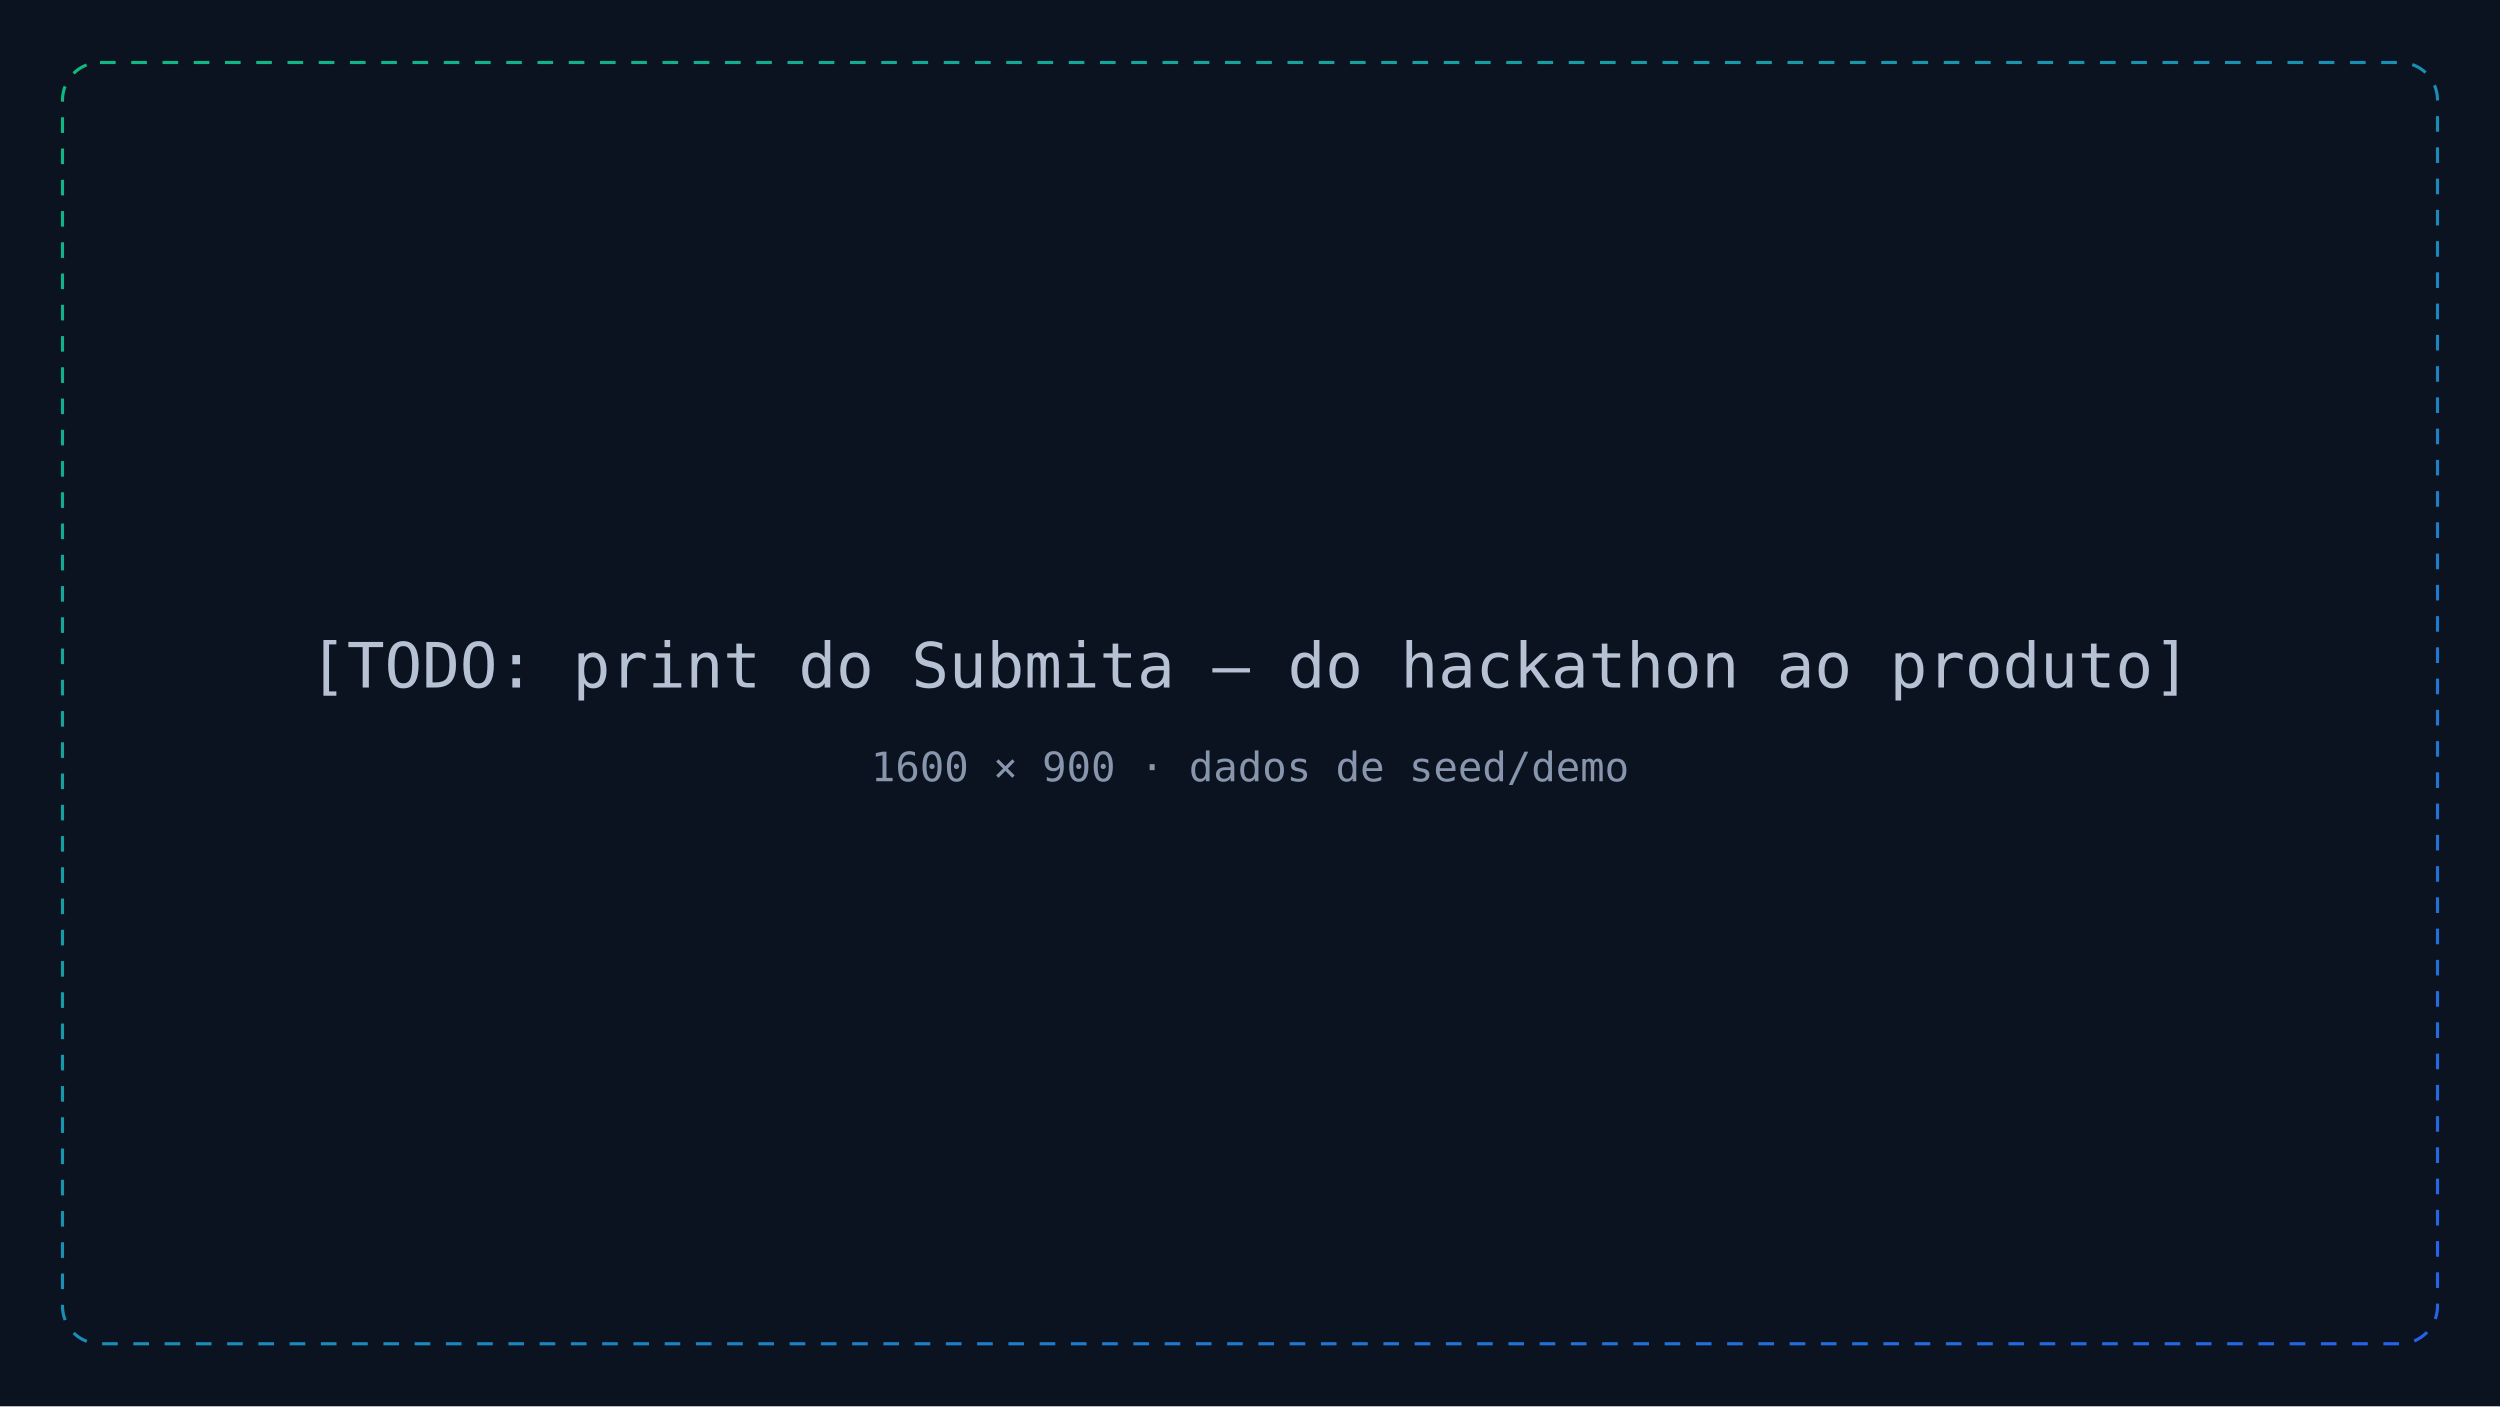
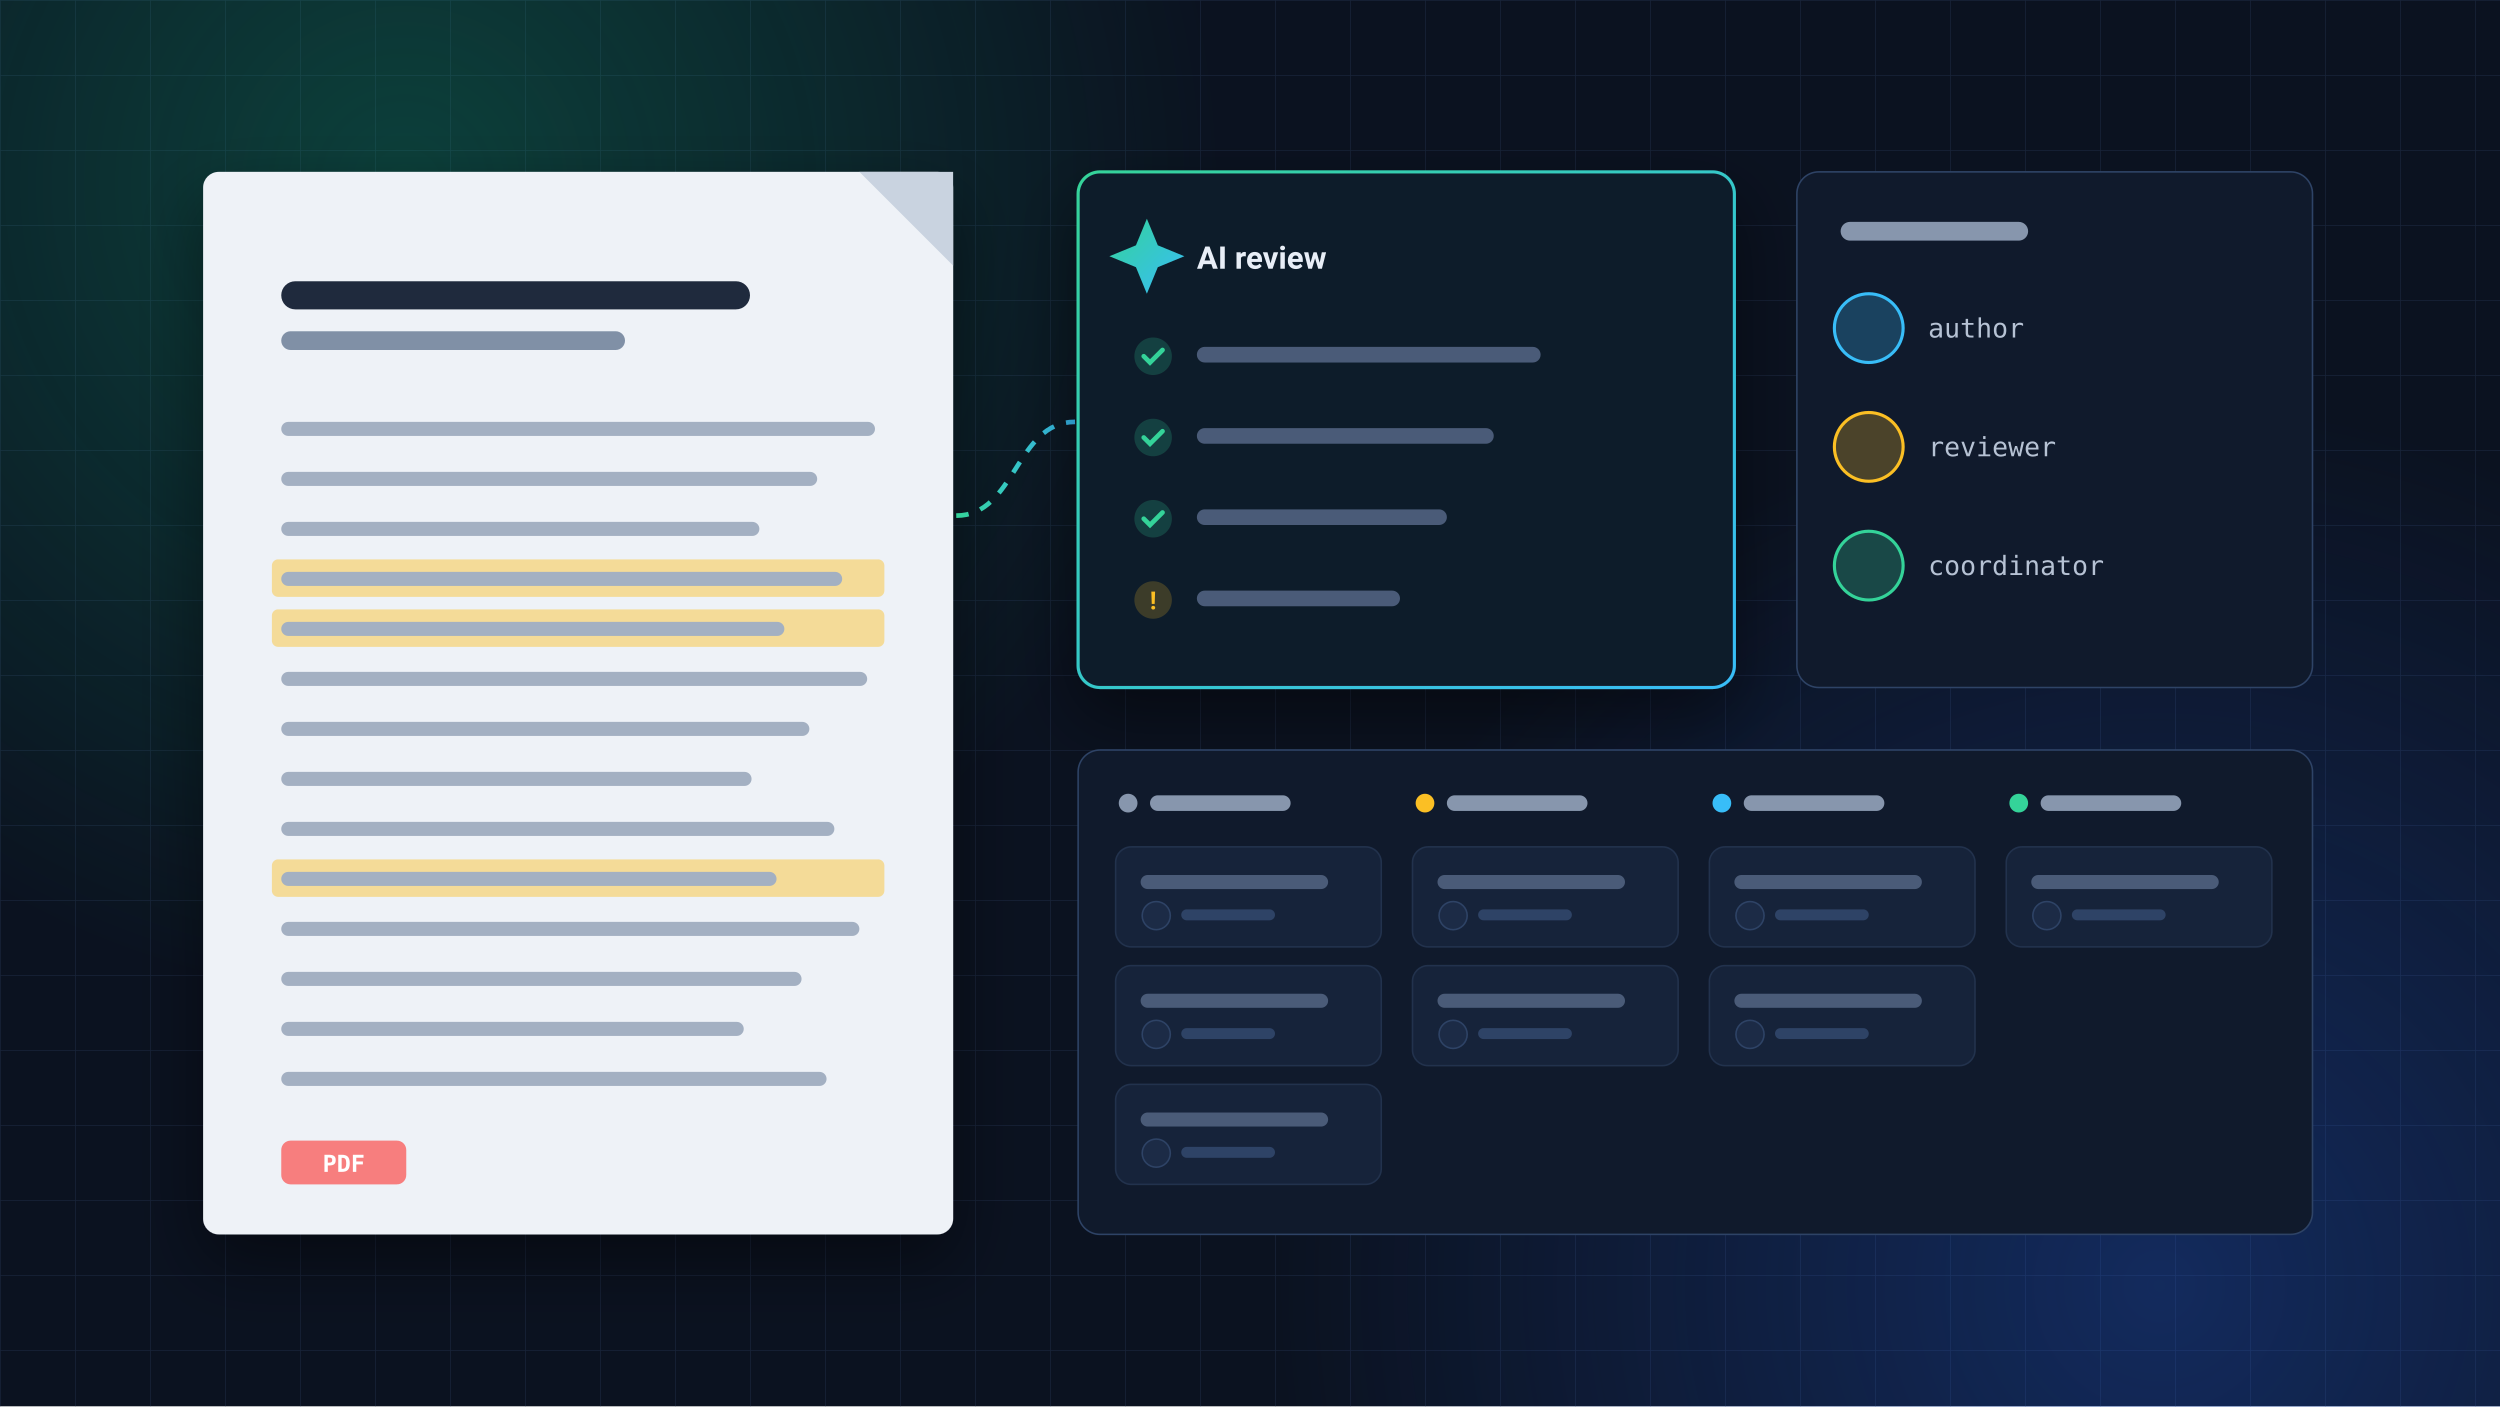
- <svg xmlns="http://www.w3.org/2000/svg" width="1600" height="900" viewBox="0 0 1600 900" role="img" aria-label="TODO: capa do Submita — do hackathon ao produto">
+ <svg xmlns="http://www.w3.org/2000/svg" width="1600" height="900" viewBox="0 0 1600 900">
  <defs>
-     <linearGradient id="g" x1="0" y1="0" x2="1" y2="1">
-       <stop offset="0" stop-color="#10B981" />
-       <stop offset="1" stop-color="#2563EB" />
+     <linearGradient id="grad" x1="0" y1="0" x2="1" y2="1">
+       <stop offset="0" stop-color="#34D399" />
+       <stop offset="1" stop-color="#38BDF8" />
    </linearGradient>
+     <linearGradient id="gradH" x1="0" y1="0" x2="1" y2="0">
+       <stop offset="0" stop-color="#34D399" />
+       <stop offset="1" stop-color="#38BDF8" />
+     </linearGradient>
+     <linearGradient id="fadeDown" x1="0" y1="0" x2="0" y2="1">
+       <stop offset="0" stop-color="#34D399" stop-opacity="0.35" />
+       <stop offset="1" stop-color="#34D399" stop-opacity="0" />
+     </linearGradient>
+     <linearGradient id="fadeDownBlue" x1="0" y1="0" x2="0" y2="1">
+       <stop offset="0" stop-color="#38BDF8" stop-opacity="0.35" />
+       <stop offset="1" stop-color="#38BDF8" stop-opacity="0" />
+     </linearGradient>
+     <radialGradient id="glowG">
+       <stop offset="0" stop-color="#10B981" stop-opacity="0.28" />
+       <stop offset="1" stop-color="#10B981" stop-opacity="0" />
+     </radialGradient>
+     <radialGradient id="glowB">
+       <stop offset="0" stop-color="#2563EB" stop-opacity="0.30" />
+       <stop offset="1" stop-color="#2563EB" stop-opacity="0" />
+     </radialGradient>
+     <pattern id="grid" width="48" height="48" patternUnits="userSpaceOnUse">
+       <path d="M48 0H0V48" fill="none" stroke="#22324D" stroke-width="1" />
+     </pattern>
+     <filter id="shadow" x="-10%" y="-10%" width="120%" height="130%">
+       <feDropShadow dx="0" dy="18" stdDeviation="22" flood-color="#000" flood-opacity="0.45" />
+     </filter>
  </defs>
-   <rect width="1600" height="900" fill="#0B1220" />
-   <rect x="40" y="40" width="1520" height="820" rx="24" fill="none" stroke="url(#g)" stroke-width="2" stroke-dasharray="10 10" />
-   <text x="800" y="440" fill="#B6C2D4" font-family="monospace" font-size="40" text-anchor="middle">[TODO: print do Submita — do hackathon ao produto]</text>
-   <text x="800" y="500" fill="#8796AD" font-family="monospace" font-size="26" text-anchor="middle">1600 × 900 · dados de seed/demo</text>
+   <rect x="0" y="0" width="1600" height="900" fill="#0B1220" />
+   <rect x="0" y="0" width="1600" height="900" fill="url(#grid)" opacity="0.55" />
+   <circle cx="260" cy="120" r="520" fill="url(#glowG)" />
+   <circle cx="1380" cy="820" r="560" fill="url(#glowB)" />
+   <rect x="130" y="110" width="480" height="680" rx="10" fill="#EEF2F7" filter="url(#shadow)" />
+   <path d="M550 110 h60 v60 z" fill="#C9D3E0" />
+   <rect x="180" y="180" width="300" height="18" rx="9" fill="#1F2A3D" />
+   <rect x="180" y="212" width="220" height="12" rx="6" fill="#8090A6" />
+   <rect x="180" y="270" width="380" height="9" rx="4.5" fill="#A3B0C2" />
+   <rect x="180" y="302" width="343" height="9" rx="4.5" fill="#A3B0C2" />
+   <rect x="180" y="334" width="306" height="9" rx="4.5" fill="#A3B0C2" />
+   <rect x="174" y="358" width="392" height="24" rx="4" fill="#FBBF24" opacity="0.45" />
+   <rect x="180" y="366" width="359" height="9" rx="4.5" fill="#A3B0C2" />
+   <rect x="174" y="390" width="392" height="24" rx="4" fill="#FBBF24" opacity="0.45" />
+   <rect x="180" y="398" width="322" height="9" rx="4.5" fill="#A3B0C2" />
+   <rect x="180" y="430" width="375" height="9" rx="4.5" fill="#A3B0C2" />
+   <rect x="180" y="462" width="338" height="9" rx="4.5" fill="#A3B0C2" />
+   <rect x="180" y="494" width="301" height="9" rx="4.5" fill="#A3B0C2" />
+   <rect x="180" y="526" width="354" height="9" rx="4.5" fill="#A3B0C2" />
+   <rect x="174" y="550" width="392" height="24" rx="4" fill="#FBBF24" opacity="0.45" />
+   <rect x="180" y="558" width="317" height="9" rx="4.5" fill="#A3B0C2" />
+   <rect x="180" y="590" width="370" height="9" rx="4.5" fill="#A3B0C2" />
+   <rect x="180" y="622" width="333" height="9" rx="4.5" fill="#A3B0C2" />
+   <rect x="180" y="654" width="296" height="9" rx="4.5" fill="#A3B0C2" />
+   <rect x="180" y="686" width="349" height="9" rx="4.5" fill="#A3B0C2" />
+   <rect x="180" y="730" width="80" height="28" rx="6" fill="#F87171" opacity="0.9" />
+   <text x="220" y="750" fill="#fff" font-size="15" font-weight="700" font-family="ui-monospace, 'SFMono-Regular', Menlo, Consolas, monospace" text-anchor="middle">PDF</text>
+   <path d="M612 330 C650 330 650 270 688 270" fill="none" stroke="url(#gradH)" stroke-width="3" stroke-dasharray="8 8" />
+   <rect x="690" y="110" width="420" height="330" rx="14" fill="#101A2C" stroke="url(#grad)" stroke-width="2" filter="url(#shadow)" />
+   <path d="M734 140 l7 17 17 7 -17 7 -7 17 -7 -17 -17 -7 17 -7z" fill="url(#grad)" />
+   <text x="766" y="172" fill="#E8EEF7" font-size="20" font-weight="600" font-family="ui-sans-serif, system-ui, -apple-system, 'Segoe UI', Roboto, sans-serif" text-anchor="start">AI review</text>
+   <g>
+     <circle cx="738" cy="228" r="12" fill="#34D399" opacity="0.2" />
+     <path d="M732 228 l4 4 l8 -8" fill="none" stroke="#34D399" stroke-width="3" stroke-linecap="round" />
+     <rect x="766" y="222" width="220" height="10" rx="5" fill="#4A5B78" />
+   </g>
+   <g>
+     <circle cx="738" cy="280" r="12" fill="#34D399" opacity="0.2" />
+     <path d="M732 280 l4 4 l8 -8" fill="none" stroke="#34D399" stroke-width="3" stroke-linecap="round" />
+     <rect x="766" y="274" width="190" height="10" rx="5" fill="#4A5B78" />
+   </g>
+   <g>
+     <circle cx="738" cy="332" r="12" fill="#34D399" opacity="0.2" />
+     <path d="M732 332 l4 4 l8 -8" fill="none" stroke="#34D399" stroke-width="3" stroke-linecap="round" />
+     <rect x="766" y="326" width="160" height="10" rx="5" fill="#4A5B78" />
+   </g>
+   <g>
+     <circle cx="738" cy="384" r="12" fill="#FBBF24" opacity="0.2" />
+     <text x="738" y="390" fill="#FBBF24" font-size="16" font-weight="700" font-family="ui-sans-serif, system-ui, -apple-system, 'Segoe UI', Roboto, sans-serif" text-anchor="middle">!</text>
+     <rect x="766" y="378" width="130" height="10" rx="5" fill="#4A5B78" />
+   </g>
+   <rect x="1150" y="110" width="330" height="330" rx="14" fill="#101A2C" stroke="#2E4366" />
+   <rect x="1178" y="142" width="120" height="12" rx="6" fill="#8796AD" />
+   <g>
+     <circle cx="1196" cy="210" r="22" fill="#38BDF8" opacity="0.25" />
+     <circle cx="1196" cy="210" r="22" fill="none" stroke="#38BDF8" stroke-width="2" />
+     <text x="1234" y="216" fill="#B6C2D4" font-size="17" font-weight="400" font-family="ui-monospace, 'SFMono-Regular', Menlo, Consolas, monospace" text-anchor="start">author</text>
+   </g>
+   <g>
+     <circle cx="1196" cy="286" r="22" fill="#FBBF24" opacity="0.25" />
+     <circle cx="1196" cy="286" r="22" fill="none" stroke="#FBBF24" stroke-width="2" />
+     <text x="1234" y="292" fill="#B6C2D4" font-size="17" font-weight="400" font-family="ui-monospace, 'SFMono-Regular', Menlo, Consolas, monospace" text-anchor="start">reviewer</text>
+   </g>
+   <g>
+     <circle cx="1196" cy="362" r="22" fill="#34D399" opacity="0.25" />
+     <circle cx="1196" cy="362" r="22" fill="none" stroke="#34D399" stroke-width="2" />
+     <text x="1234" y="368" fill="#B6C2D4" font-size="17" font-weight="400" font-family="ui-monospace, 'SFMono-Regular', Menlo, Consolas, monospace" text-anchor="start">coordinator</text>
+   </g>
+   <rect x="690" y="480" width="790" height="310" rx="14" fill="#101A2C" stroke="#2E4366" />
+   <circle cx="722" cy="514" r="6" fill="#8796AD" />
+   <rect x="736" y="509" width="90" height="10" rx="5" fill="#8796AD" />
+   <rect x="714" y="542" width="170" height="64" rx="10" fill="#16233A" stroke="#22324D" />
+   <rect x="730" y="560" width="120" height="9" rx="4.5" fill="#4A5B78" />
+   <circle cx="740" cy="586" r="9" fill="#1C2B46" stroke="#2E4366" />
+   <rect x="756" y="582" width="60" height="7" rx="3.5" fill="#2E4366" />
+   <rect x="714" y="618" width="170" height="64" rx="10" fill="#16233A" stroke="#22324D" />
+   <rect x="730" y="636" width="120" height="9" rx="4.5" fill="#4A5B78" />
+   <circle cx="740" cy="662" r="9" fill="#1C2B46" stroke="#2E4366" />
+   <rect x="756" y="658" width="60" height="7" rx="3.5" fill="#2E4366" />
+   <rect x="714" y="694" width="170" height="64" rx="10" fill="#16233A" stroke="#22324D" />
+   <rect x="730" y="712" width="120" height="9" rx="4.5" fill="#4A5B78" />
+   <circle cx="740" cy="738" r="9" fill="#1C2B46" stroke="#2E4366" />
+   <rect x="756" y="734" width="60" height="7" rx="3.5" fill="#2E4366" />
+   <circle cx="912" cy="514" r="6" fill="#FBBF24" />
+   <rect x="926" y="509" width="90" height="10" rx="5" fill="#8796AD" />
+   <rect x="904" y="542" width="170" height="64" rx="10" fill="#16233A" stroke="#22324D" />
+   <rect x="920" y="560" width="120" height="9" rx="4.5" fill="#4A5B78" />
+   <circle cx="930" cy="586" r="9" fill="#1C2B46" stroke="#2E4366" />
+   <rect x="946" y="582" width="60" height="7" rx="3.5" fill="#2E4366" />
+   <rect x="904" y="618" width="170" height="64" rx="10" fill="#16233A" stroke="#22324D" />
+   <rect x="920" y="636" width="120" height="9" rx="4.5" fill="#4A5B78" />
+   <circle cx="930" cy="662" r="9" fill="#1C2B46" stroke="#2E4366" />
+   <rect x="946" y="658" width="60" height="7" rx="3.5" fill="#2E4366" />
+   <circle cx="1102" cy="514" r="6" fill="#38BDF8" />
+   <rect x="1116" y="509" width="90" height="10" rx="5" fill="#8796AD" />
+   <rect x="1094" y="542" width="170" height="64" rx="10" fill="#16233A" stroke="#22324D" />
+   <rect x="1110" y="560" width="120" height="9" rx="4.5" fill="#4A5B78" />
+   <circle cx="1120" cy="586" r="9" fill="#1C2B46" stroke="#2E4366" />
+   <rect x="1136" y="582" width="60" height="7" rx="3.5" fill="#2E4366" />
+   <rect x="1094" y="618" width="170" height="64" rx="10" fill="#16233A" stroke="#22324D" />
+   <rect x="1110" y="636" width="120" height="9" rx="4.5" fill="#4A5B78" />
+   <circle cx="1120" cy="662" r="9" fill="#1C2B46" stroke="#2E4366" />
+   <rect x="1136" y="658" width="60" height="7" rx="3.5" fill="#2E4366" />
+   <circle cx="1292" cy="514" r="6" fill="#34D399" />
+   <rect x="1306" y="509" width="90" height="10" rx="5" fill="#8796AD" />
+   <rect x="1284" y="542" width="170" height="64" rx="10" fill="#16233A" stroke="#22324D" />
+   <rect x="1300" y="560" width="120" height="9" rx="4.5" fill="#4A5B78" />
+   <circle cx="1310" cy="586" r="9" fill="#1C2B46" stroke="#2E4366" />
+   <rect x="1326" y="582" width="60" height="7" rx="3.5" fill="#2E4366" />
</svg>
